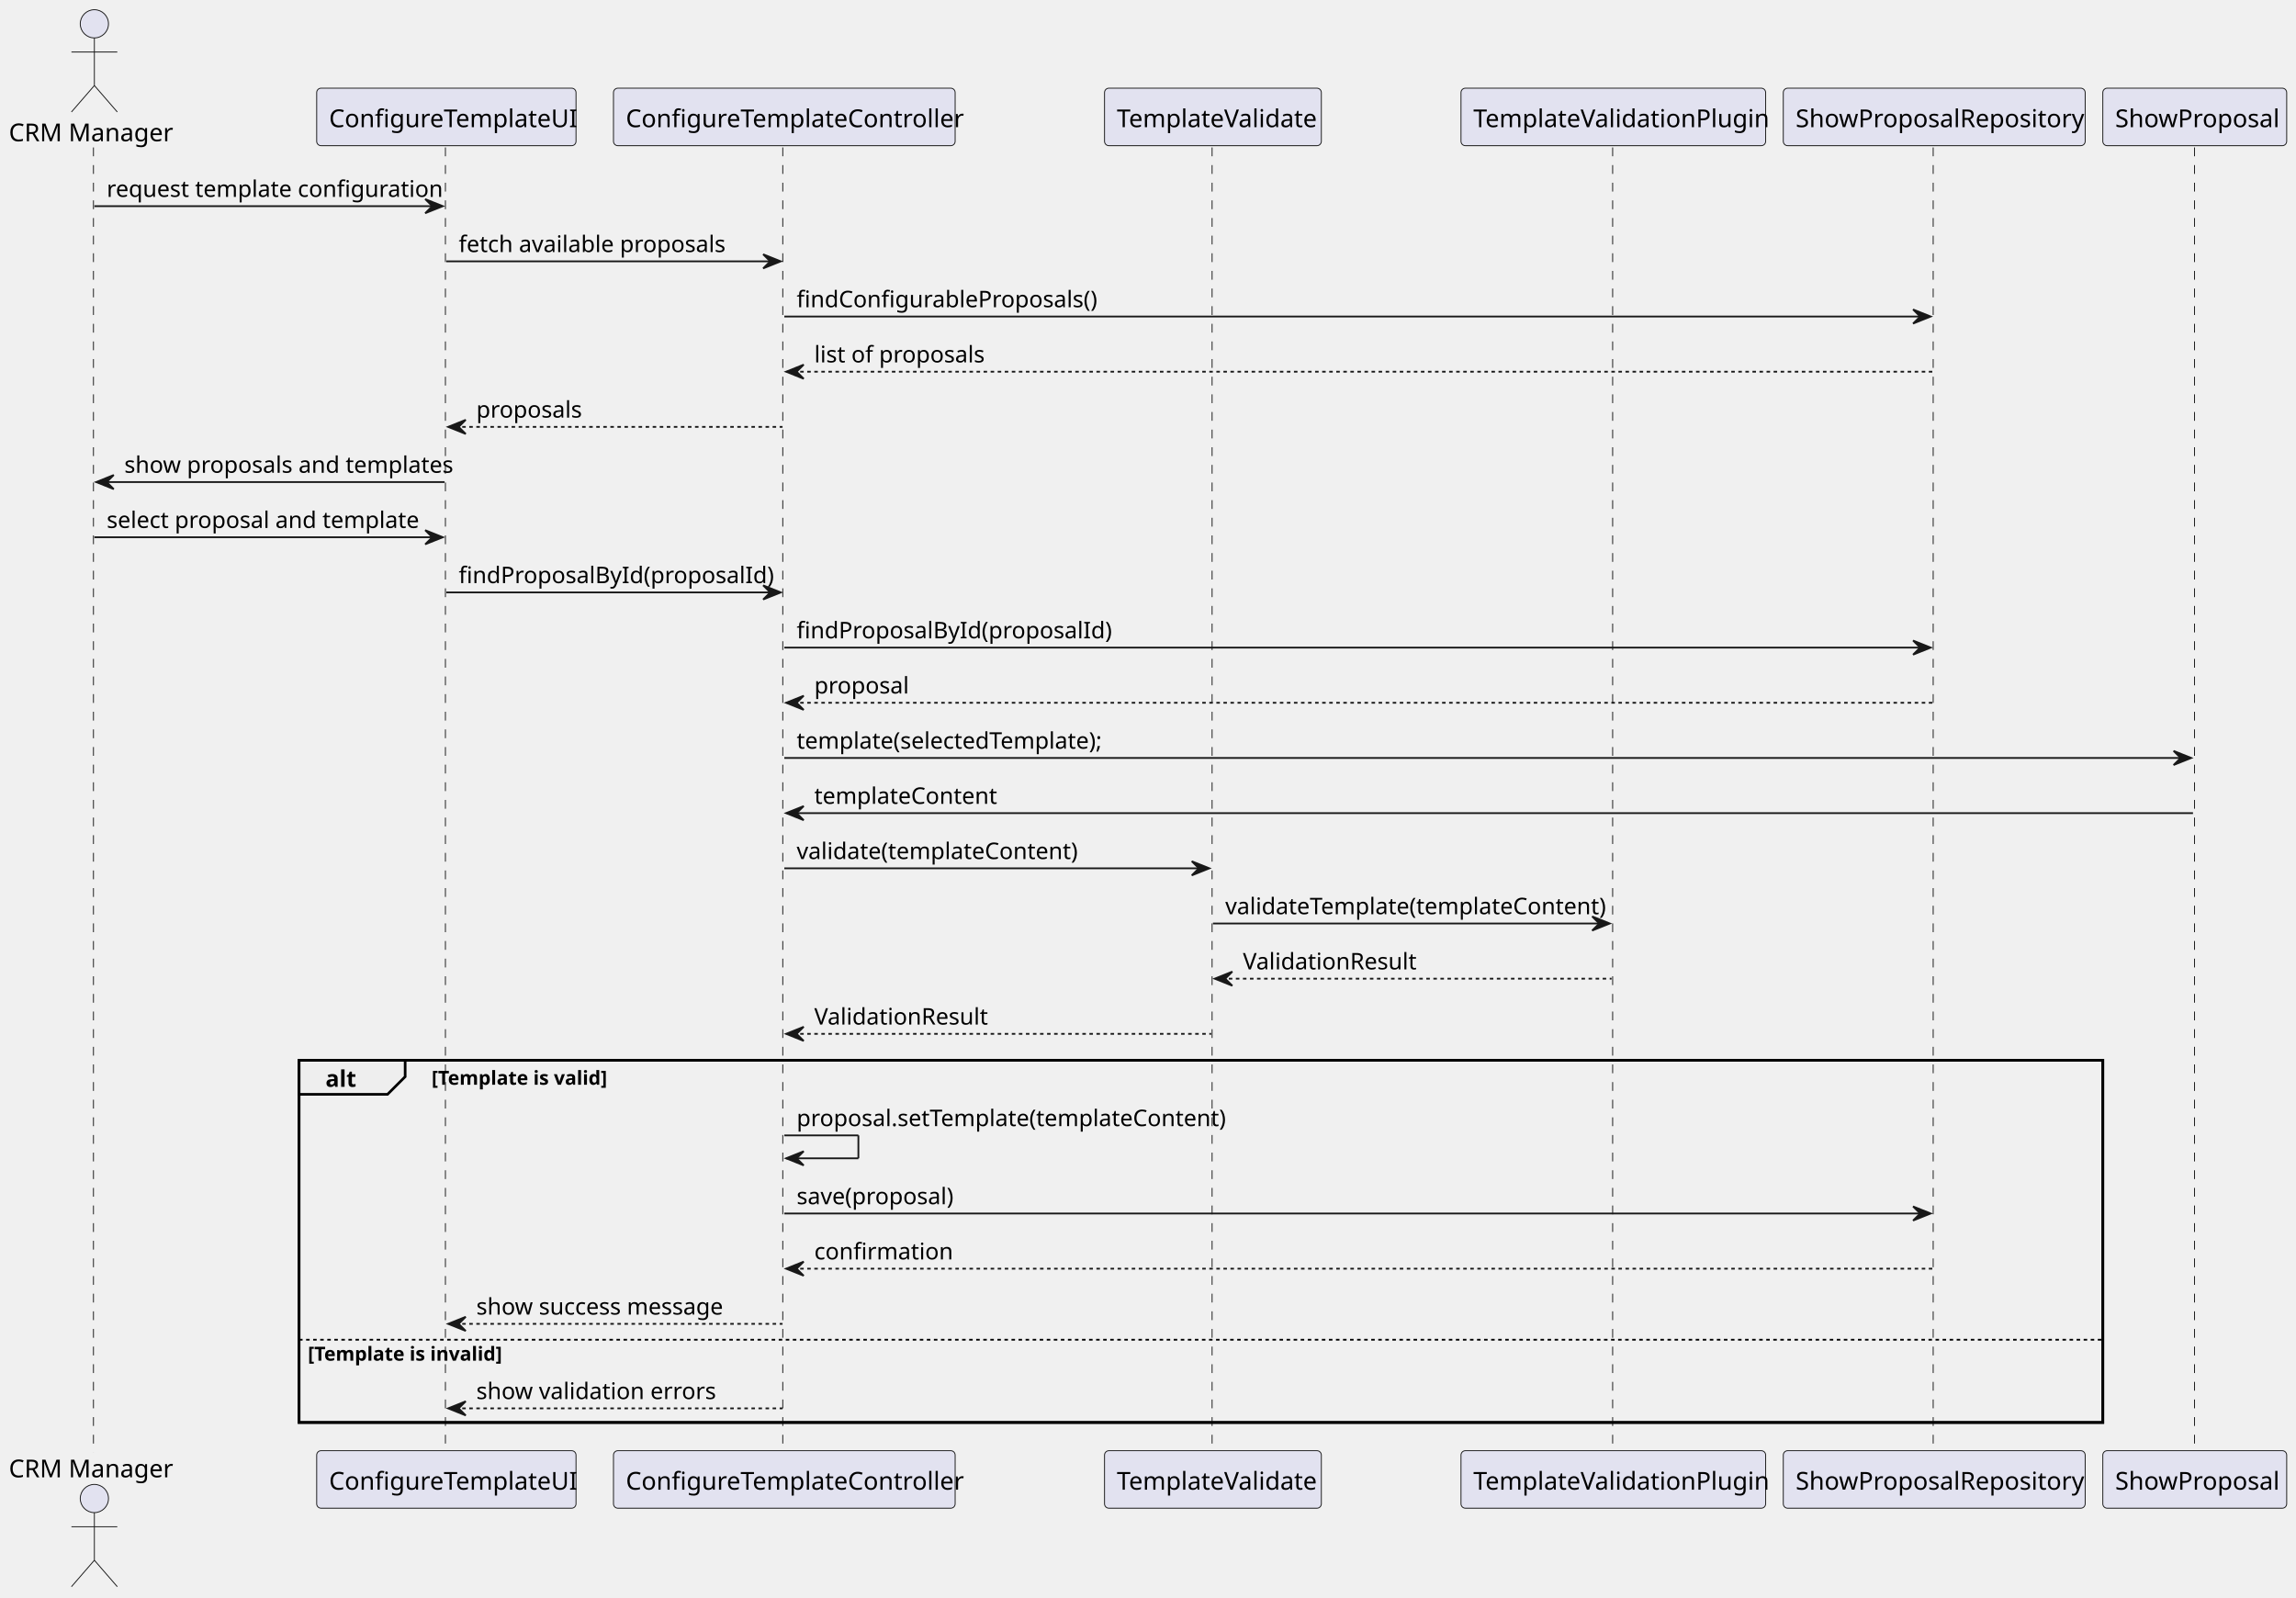
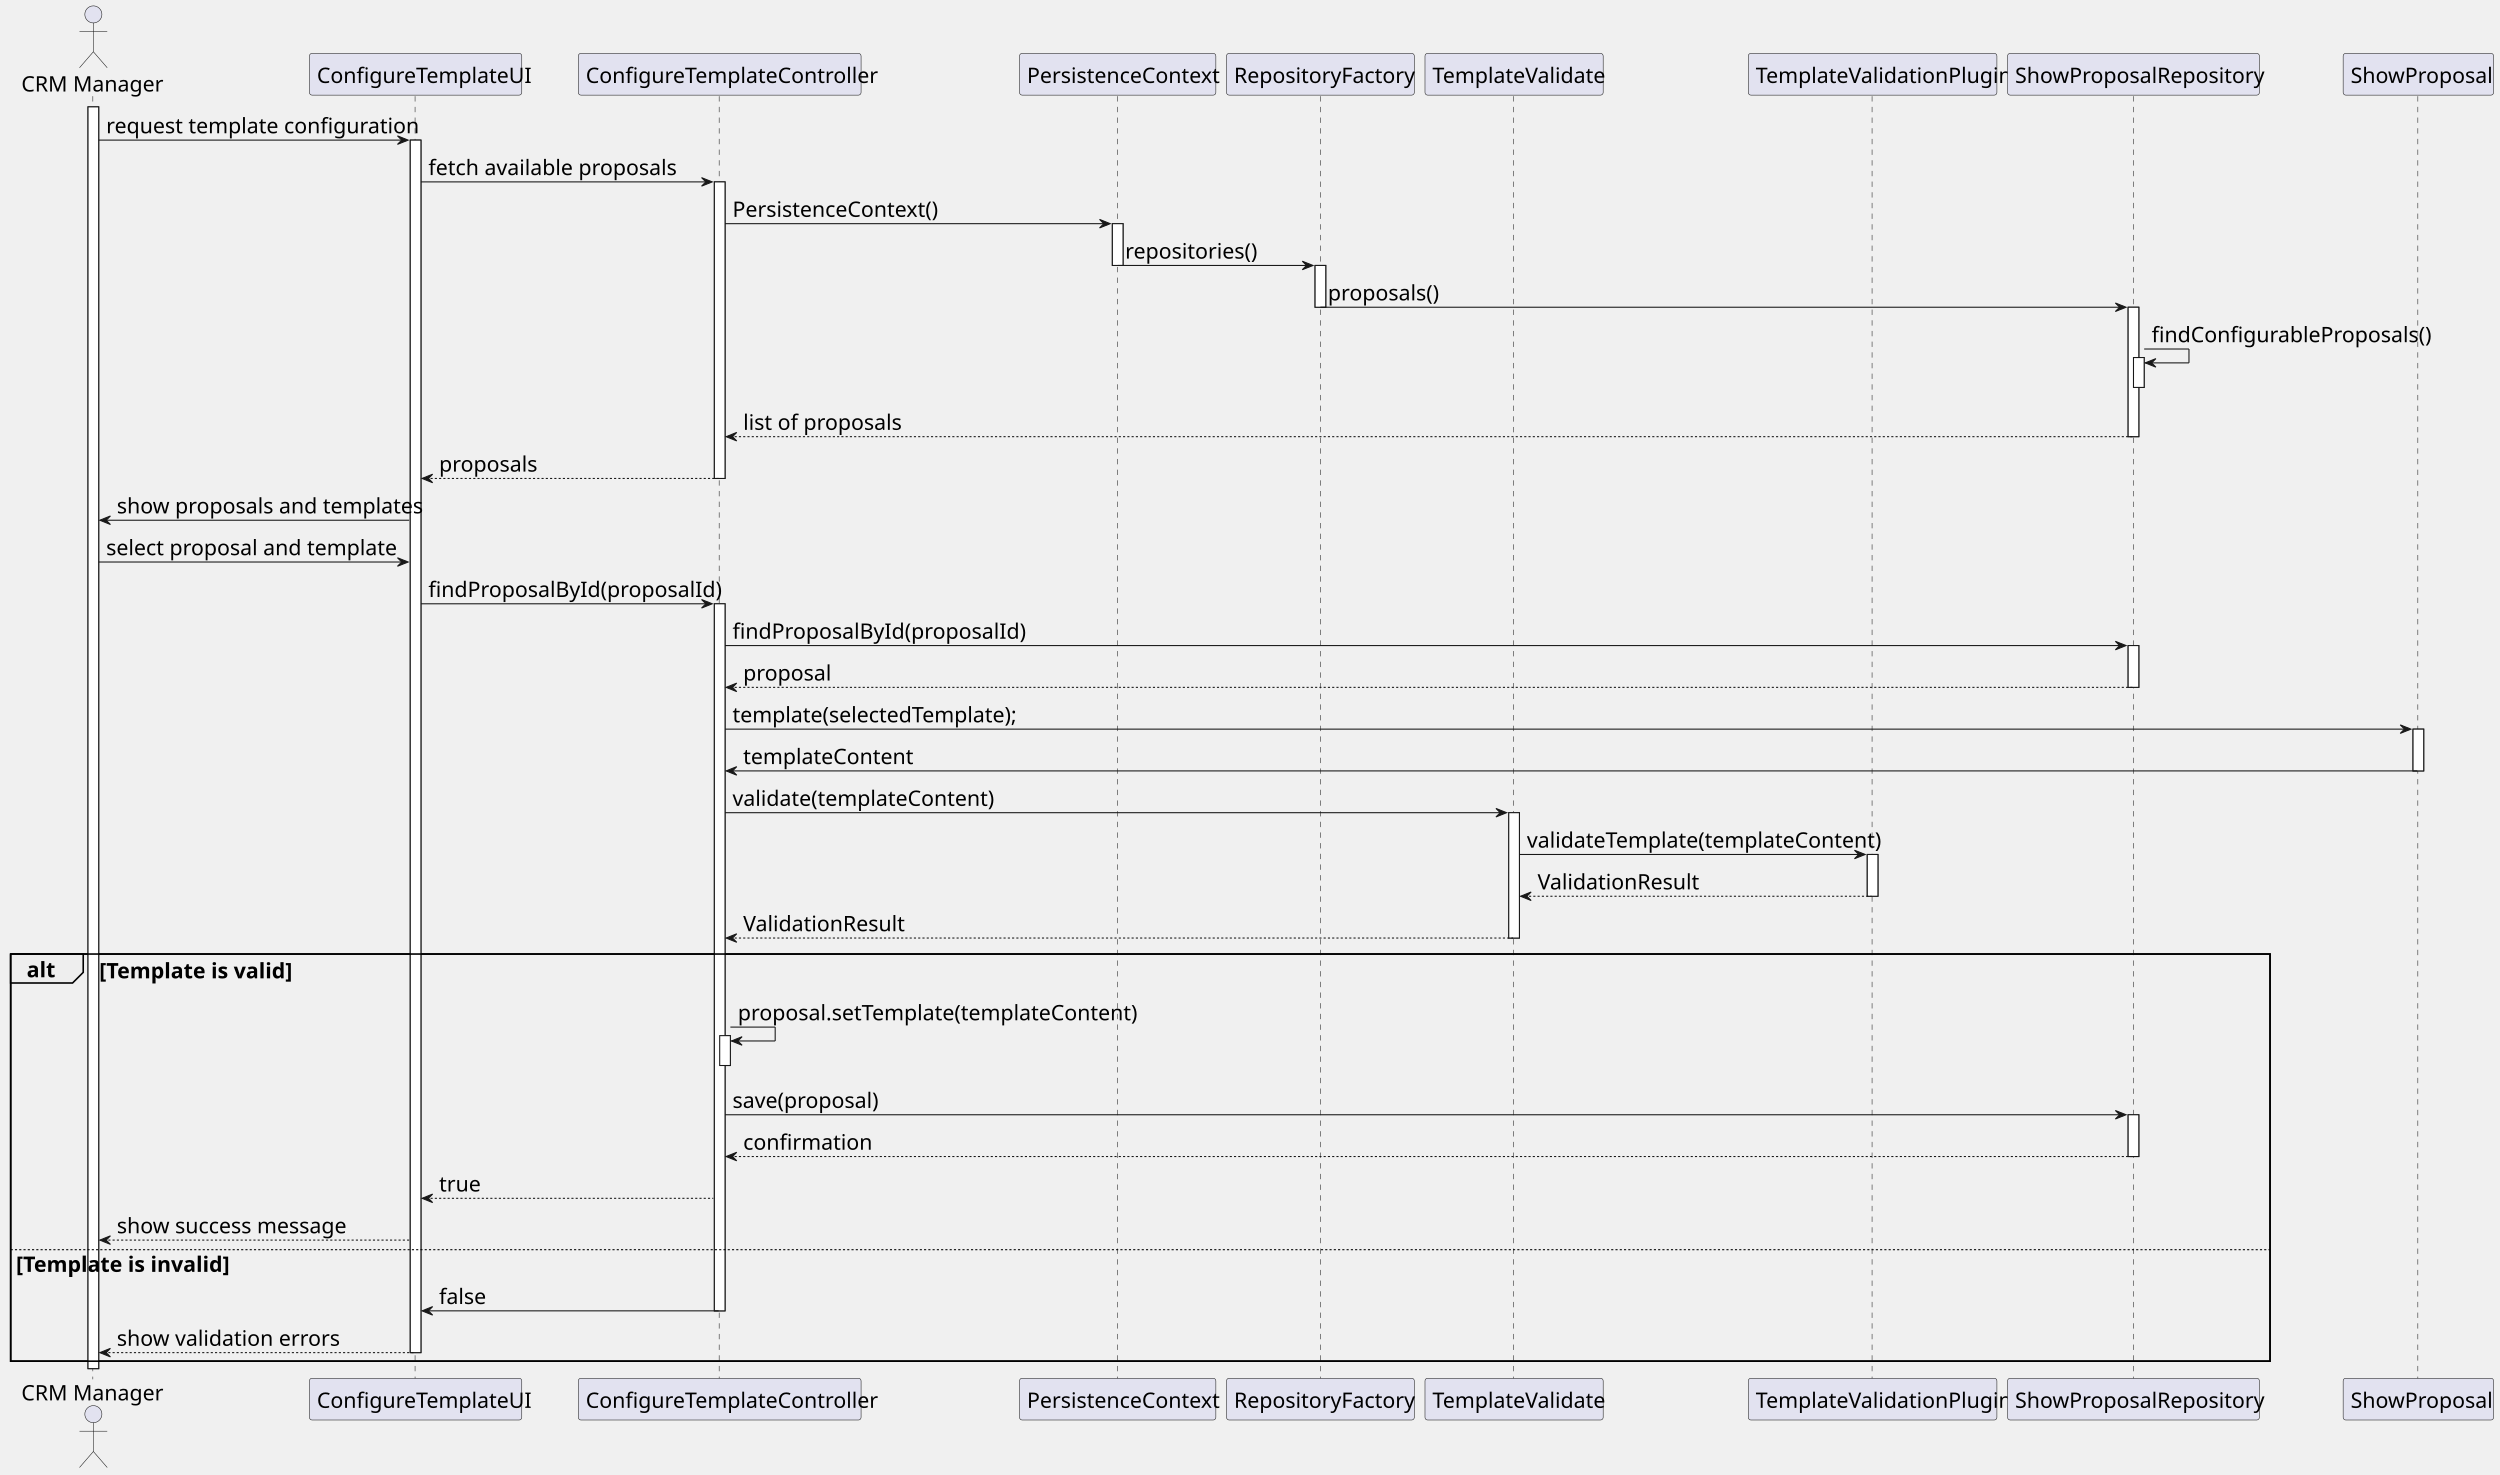
- <svg xmlns="http://www.w3.org/2000/svg" contentStyleType="text/css" height="906px" preserveAspectRatio="none" style="width:1302px;height:906px;background:#FFFFFF;" version="1.1" viewBox="0 0 1302 906" width="1302px" zoomAndPan="magnify">
+ <svg xmlns="http://www.w3.org/2000/svg" contentStyleType="text/css" height="1382px" preserveAspectRatio="none" style="width:2343px;height:1382px;background:#FFFFFF;" version="1.1" viewBox="0 0 2343 1382" width="2343px" zoomAndPan="magnify">
  <defs />
  <g>
-     <rect fill="none" height="205.377" style="stroke:#000000;stroke-width:1.5;" width="1022.864" x="169.584" y="601.277" />
-     <line style="stroke:#181818;stroke-width:0.5;stroke-dasharray:5.0,5.0;" x1="53" x2="53" y1="83.621" y2="823.654" />
-     <line style="stroke:#181818;stroke-width:0.5;stroke-dasharray:5.0,5.0;" x1="252.584" x2="252.584" y1="83.621" y2="823.654" />
-     <line style="stroke:#181818;stroke-width:0.5;stroke-dasharray:5.0,5.0;" x1="443.888" x2="443.888" y1="83.621" y2="823.654" />
-     <line style="stroke:#181818;stroke-width:0.5;stroke-dasharray:5.0,5.0;" x1="687.349" x2="687.349" y1="83.621" y2="823.654" />
-     <line style="stroke:#181818;stroke-width:0.5;stroke-dasharray:5.0,5.0;" x1="914.491" x2="914.491" y1="83.621" y2="823.654" />
-     <line style="stroke:#181818;stroke-width:0.5;stroke-dasharray:5.0,5.0;" x1="1096.256" x2="1096.256" y1="83.621" y2="823.654" />
-     <line style="stroke:#181818;stroke-width:0.5;stroke-dasharray:5.0,5.0;" x1="1244.448" x2="1244.448" y1="83.621" y2="823.654" />
-     <text fill="#000000" font-family="sans-serif" font-size="14" lengthAdjust="spacing" textLength="91.027" x="5" y="80.107">CRM Manager</text>
-     <ellipse cx="53.514" cy="13.5" fill="#E2E2F0" rx="8" ry="8" style="stroke:#181818;stroke-width:0.5;" />
-     <path d="M53.514,21.5 L53.514,48.5 M40.514,29.5 L66.514,29.5 M53.514,48.5 L40.514,63.5 M53.514,48.5 L66.514,63.5 " fill="none" style="stroke:#181818;stroke-width:0.5;" />
-     <text fill="#000000" font-family="sans-serif" font-size="14" lengthAdjust="spacing" textLength="91.027" x="5" y="837.762">CRM Manager</text>
-     <ellipse cx="53.514" cy="849.775" fill="#E2E2F0" rx="8" ry="8" style="stroke:#181818;stroke-width:0.5;" />
-     <path d="M53.514,857.775 L53.514,884.775 M40.514,865.775 L66.514,865.775 M53.514,884.775 L40.514,899.775 M53.514,884.775 L66.514,899.775 " fill="none" style="stroke:#181818;stroke-width:0.5;" />
-     <rect fill="#E2E2F0" height="32.621" rx="2.5" ry="2.5" style="stroke:#181818;stroke-width:0.5;" width="147.061" x="179.584" y="50" />
-     <text fill="#000000" font-family="sans-serif" font-size="14" lengthAdjust="spacing" textLength="133.061" x="186.584" y="72.107">ConfigureTemplateUI</text>
-     <rect fill="#E2E2F0" height="32.621" rx="2.5" ry="2.5" style="stroke:#181818;stroke-width:0.5;" width="147.061" x="179.584" y="822.654" />
-     <text fill="#000000" font-family="sans-serif" font-size="14" lengthAdjust="spacing" textLength="133.061" x="186.584" y="844.762">ConfigureTemplateUI</text>
-     <rect fill="#E2E2F0" height="32.621" rx="2.5" ry="2.5" style="stroke:#181818;stroke-width:0.5;" width="193.751" x="347.888" y="50" />
-     <text fill="#000000" font-family="sans-serif" font-size="14" lengthAdjust="spacing" textLength="179.751" x="354.888" y="72.107">ConfigureTemplateController</text>
-     <rect fill="#E2E2F0" height="32.621" rx="2.5" ry="2.5" style="stroke:#181818;stroke-width:0.5;" width="193.751" x="347.888" y="822.654" />
-     <text fill="#000000" font-family="sans-serif" font-size="14" lengthAdjust="spacing" textLength="179.751" x="354.888" y="844.762">ConfigureTemplateController</text>
-     <rect fill="#E2E2F0" height="32.621" rx="2.5" ry="2.5" style="stroke:#181818;stroke-width:0.5;" width="122.951" x="626.349" y="50" />
-     <text fill="#000000" font-family="sans-serif" font-size="14" lengthAdjust="spacing" textLength="108.951" x="633.349" y="72.107">TemplateValidate</text>
-     <rect fill="#E2E2F0" height="32.621" rx="2.5" ry="2.5" style="stroke:#181818;stroke-width:0.5;" width="122.951" x="626.349" y="822.654" />
-     <text fill="#000000" font-family="sans-serif" font-size="14" lengthAdjust="spacing" textLength="108.951" x="633.349" y="844.762">TemplateValidate</text>
-     <rect fill="#E2E2F0" height="32.621" rx="2.5" ry="2.5" style="stroke:#181818;stroke-width:0.5;" width="172.765" x="828.491" y="50" />
-     <text fill="#000000" font-family="sans-serif" font-size="14" lengthAdjust="spacing" textLength="158.765" x="835.491" y="72.107">TemplateValidationPlugin</text>
-     <rect fill="#E2E2F0" height="32.621" rx="2.5" ry="2.5" style="stroke:#181818;stroke-width:0.5;" width="172.765" x="828.491" y="822.654" />
-     <text fill="#000000" font-family="sans-serif" font-size="14" lengthAdjust="spacing" textLength="158.765" x="835.491" y="844.762">TemplateValidationPlugin</text>
-     <rect fill="#E2E2F0" height="32.621" rx="2.5" ry="2.5" style="stroke:#181818;stroke-width:0.5;" width="171.192" x="1011.256" y="50" />
-     <text fill="#000000" font-family="sans-serif" font-size="14" lengthAdjust="spacing" textLength="157.192" x="1018.256" y="72.107">ShowProposalRepository</text>
-     <rect fill="#E2E2F0" height="32.621" rx="2.5" ry="2.5" style="stroke:#181818;stroke-width:0.5;" width="171.192" x="1011.256" y="822.654" />
-     <text fill="#000000" font-family="sans-serif" font-size="14" lengthAdjust="spacing" textLength="157.192" x="1018.256" y="844.762">ShowProposalRepository</text>
-     <rect fill="#E2E2F0" height="32.621" rx="2.5" ry="2.5" style="stroke:#181818;stroke-width:0.5;" width="104.275" x="1192.448" y="50" />
-     <text fill="#000000" font-family="sans-serif" font-size="14" lengthAdjust="spacing" textLength="90.275" x="1199.448" y="72.107">ShowProposal</text>
-     <rect fill="#E2E2F0" height="32.621" rx="2.5" ry="2.5" style="stroke:#181818;stroke-width:0.5;" width="104.275" x="1192.448" y="822.654" />
-     <text fill="#000000" font-family="sans-serif" font-size="14" lengthAdjust="spacing" textLength="90.275" x="1199.448" y="844.762">ShowProposal</text>
-     <polygon fill="#181818" points="241.115,112.912,251.115,116.912,241.115,120.912,245.115,116.912" style="stroke:#181818;stroke-width:1.0;" />
-     <line style="stroke:#181818;stroke-width:1.0;" x1="53.514" x2="247.115" y1="116.912" y2="116.912" />
-     <text fill="#000000" font-family="sans-serif" font-size="13" lengthAdjust="spacing" textLength="174.884" x="60.514" y="111.649">request template configuration</text>
-     <polygon fill="#181818" points="432.763,144.203,442.763,148.203,432.763,152.203,436.763,148.203" style="stroke:#181818;stroke-width:1.0;" />
-     <line style="stroke:#181818;stroke-width:1.0;" x1="253.115" x2="438.763" y1="148.203" y2="148.203" />
-     <text fill="#000000" font-family="sans-serif" font-size="13" lengthAdjust="spacing" textLength="143.089" x="260.115" y="142.94">fetch available proposals</text>
-     <polygon fill="#181818" points="1084.852,175.494,1094.852,179.494,1084.852,183.494,1088.852,179.494" style="stroke:#181818;stroke-width:1.0;" />
-     <line style="stroke:#181818;stroke-width:1.0;" x1="444.763" x2="1090.852" y1="179.494" y2="179.494" />
-     <text fill="#000000" font-family="sans-serif" font-size="13" lengthAdjust="spacing" textLength="161.142" x="451.763" y="174.231">findConfigurableProposals()</text>
-     <polygon fill="#181818" points="455.763,206.785,445.763,210.785,455.763,214.785,451.763,210.785" style="stroke:#181818;stroke-width:1.0;" />
-     <line style="stroke:#181818;stroke-width:1.0;stroke-dasharray:2.0,2.0;" x1="449.763" x2="1095.852" y1="210.785" y2="210.785" />
-     <text fill="#000000" font-family="sans-serif" font-size="13" lengthAdjust="spacing" textLength="90.321" x="461.763" y="205.523">list of proposals</text>
-     <polygon fill="#181818" points="264.115,238.076,254.115,242.076,264.115,246.076,260.115,242.076" style="stroke:#181818;stroke-width:1.0;" />
-     <line style="stroke:#181818;stroke-width:1.0;stroke-dasharray:2.0,2.0;" x1="258.115" x2="443.763" y1="242.076" y2="242.076" />
-     <text fill="#000000" font-family="sans-serif" font-size="13" lengthAdjust="spacing" textLength="56.367" x="270.115" y="236.814">proposals</text>
-     <polygon fill="#181818" points="64.514,269.367,54.514,273.367,64.514,277.367,60.514,273.367" style="stroke:#181818;stroke-width:1.0;" />
-     <line style="stroke:#181818;stroke-width:1.0;" x1="58.514" x2="252.115" y1="273.367" y2="273.367" />
-     <text fill="#000000" font-family="sans-serif" font-size="13" lengthAdjust="spacing" textLength="175.602" x="70.514" y="268.104">show proposals and templates</text>
-     <polygon fill="#181818" points="241.115,300.658,251.115,304.658,241.115,308.658,245.115,304.658" style="stroke:#181818;stroke-width:1.0;" />
-     <line style="stroke:#181818;stroke-width:1.0;" x1="53.514" x2="247.115" y1="304.658" y2="304.658" />
-     <text fill="#000000" font-family="sans-serif" font-size="13" lengthAdjust="spacing" textLength="166.213" x="60.514" y="299.396">select proposal and template</text>
-     <polygon fill="#181818" points="432.763,331.949,442.763,335.949,432.763,339.949,436.763,335.949" style="stroke:#181818;stroke-width:1.0;" />
-     <line style="stroke:#181818;stroke-width:1.0;" x1="253.115" x2="438.763" y1="335.949" y2="335.949" />
-     <text fill="#000000" font-family="sans-serif" font-size="13" lengthAdjust="spacing" textLength="167.648" x="260.115" y="330.687">findProposalById(proposalId)</text>
-     <polygon fill="#181818" points="1084.852,363.24,1094.852,367.24,1084.852,371.24,1088.852,367.24" style="stroke:#181818;stroke-width:1.0;" />
-     <line style="stroke:#181818;stroke-width:1.0;" x1="444.763" x2="1090.852" y1="367.24" y2="367.24" />
-     <text fill="#000000" font-family="sans-serif" font-size="13" lengthAdjust="spacing" textLength="167.648" x="451.763" y="361.978">findProposalById(proposalId)</text>
-     <polygon fill="#181818" points="455.763,394.531,445.763,398.531,455.763,402.531,451.763,398.531" style="stroke:#181818;stroke-width:1.0;" />
-     <line style="stroke:#181818;stroke-width:1.0;stroke-dasharray:2.0,2.0;" x1="449.763" x2="1095.852" y1="398.531" y2="398.531" />
-     <text fill="#000000" font-family="sans-serif" font-size="13" lengthAdjust="spacing" textLength="49.867" x="461.763" y="393.269">proposal</text>
-     <polygon fill="#181818" points="1232.586,425.822,1242.586,429.822,1232.586,433.822,1236.586,429.822" style="stroke:#181818;stroke-width:1.0;" />
-     <line style="stroke:#181818;stroke-width:1.0;" x1="444.763" x2="1238.586" y1="429.822" y2="429.822" />
-     <text fill="#000000" font-family="sans-serif" font-size="13" lengthAdjust="spacing" textLength="164.741" x="451.763" y="424.56">template(selectedTemplate);</text>
-     <polygon fill="#181818" points="455.763,457.113,445.763,461.113,455.763,465.113,451.763,461.113" style="stroke:#181818;stroke-width:1.0;" />
-     <line style="stroke:#181818;stroke-width:1.0;" x1="449.763" x2="1243.586" y1="461.113" y2="461.113" />
-     <text fill="#000000" font-family="sans-serif" font-size="13" lengthAdjust="spacing" textLength="95.393" x="461.763" y="455.851">templateContent</text>
-     <polygon fill="#181818" points="675.825,488.404,685.825,492.404,675.825,496.404,679.825,492.404" style="stroke:#181818;stroke-width:1.0;" />
-     <line style="stroke:#181818;stroke-width:1.0;" x1="444.763" x2="681.825" y1="492.404" y2="492.404" />
-     <text fill="#000000" font-family="sans-serif" font-size="13" lengthAdjust="spacing" textLength="148.859" x="451.763" y="487.142">validate(templateContent)</text>
-     <polygon fill="#181818" points="902.874,519.695,912.874,523.695,902.874,527.695,906.874,523.695" style="stroke:#181818;stroke-width:1.0;" />
-     <line style="stroke:#181818;stroke-width:1.0;" x1="687.825" x2="908.874" y1="523.695" y2="523.695" />
-     <text fill="#000000" font-family="sans-serif" font-size="13" lengthAdjust="spacing" textLength="203.049" x="694.825" y="518.433">validateTemplate(templateContent)</text>
-     <polygon fill="#181818" points="698.825,550.986,688.825,554.986,698.825,558.986,694.825,554.986" style="stroke:#181818;stroke-width:1.0;" />
-     <line style="stroke:#181818;stroke-width:1.0;stroke-dasharray:2.0,2.0;" x1="692.825" x2="913.874" y1="554.986" y2="554.986" />
-     <text fill="#000000" font-family="sans-serif" font-size="13" lengthAdjust="spacing" textLength="93.945" x="704.825" y="549.724">ValidationResult</text>
-     <polygon fill="#181818" points="455.763,582.277,445.763,586.277,455.763,590.277,451.763,586.277" style="stroke:#181818;stroke-width:1.0;" />
-     <line style="stroke:#181818;stroke-width:1.0;stroke-dasharray:2.0,2.0;" x1="449.763" x2="686.825" y1="586.277" y2="586.277" />
-     <text fill="#000000" font-family="sans-serif" font-size="13" lengthAdjust="spacing" textLength="93.945" x="461.763" y="581.015">ValidationResult</text>
-     <path d="M169.584,601.277 L229.755,601.277 L229.755,610.568 L219.755,620.568 L169.584,620.568 L169.584,601.277 " fill="#EEEEEE" style="stroke:#000000;stroke-width:1.5;" />
-     <rect fill="none" height="205.377" style="stroke:#000000;stroke-width:1.5;" width="1022.864" x="169.584" y="601.277" />
-     <text fill="#000000" font-family="sans-serif" font-size="13" font-weight="bold" lengthAdjust="spacing" textLength="15.171" x="184.584" y="616.306">alt</text>
-     <text fill="#000000" font-family="sans-serif" font-size="11" font-weight="bold" lengthAdjust="spacing" textLength="95.971" x="244.755" y="615.148">[Template is valid]</text>
-     <line style="stroke:#181818;stroke-width:1.0;" x1="444.763" x2="486.763" y1="643.859" y2="643.859" />
-     <line style="stroke:#181818;stroke-width:1.0;" x1="486.763" x2="486.763" y1="643.859" y2="656.859" />
-     <line style="stroke:#181818;stroke-width:1.0;" x1="445.763" x2="486.763" y1="656.859" y2="656.859" />
-     <polygon fill="#181818" points="455.763,652.859,445.763,656.859,455.763,660.859,451.763,656.859" style="stroke:#181818;stroke-width:1.0;" />
-     <text fill="#000000" font-family="sans-serif" font-size="13" lengthAdjust="spacing" textLength="229.061" x="451.763" y="638.597">proposal.setTemplate(templateContent)</text>
-     <polygon fill="#181818" points="1084.852,684.15,1094.852,688.15,1084.852,692.15,1088.852,688.15" style="stroke:#181818;stroke-width:1.0;" />
-     <line style="stroke:#181818;stroke-width:1.0;" x1="444.763" x2="1090.852" y1="688.15" y2="688.15" />
-     <text fill="#000000" font-family="sans-serif" font-size="13" lengthAdjust="spacing" textLength="85.985" x="451.763" y="682.888">save(proposal)</text>
-     <polygon fill="#181818" points="455.763,715.441,445.763,719.441,455.763,723.441,451.763,719.441" style="stroke:#181818;stroke-width:1.0;" />
-     <line style="stroke:#181818;stroke-width:1.0;stroke-dasharray:2.0,2.0;" x1="449.763" x2="1095.852" y1="719.441" y2="719.441" />
-     <text fill="#000000" font-family="sans-serif" font-size="13" lengthAdjust="spacing" textLength="70.808" x="461.763" y="714.179">confirmation</text>
-     <polygon fill="#181818" points="264.115,746.732,254.115,750.732,264.115,754.732,260.115,750.732" style="stroke:#181818;stroke-width:1.0;" />
-     <line style="stroke:#181818;stroke-width:1.0;stroke-dasharray:2.0,2.0;" x1="258.115" x2="443.763" y1="750.732" y2="750.732" />
-     <text fill="#000000" font-family="sans-serif" font-size="13" lengthAdjust="spacing" textLength="137.281" x="270.115" y="745.47">show success message</text>
-     <line style="stroke:#000000;stroke-width:1.0;stroke-dasharray:2.0,2.0;" x1="169.584" x2="1192.448" y1="759.732" y2="759.732" />
-     <text fill="#000000" font-family="sans-serif" font-size="11" font-weight="bold" lengthAdjust="spacing" textLength="105.746" x="174.584" y="771.602">[Template is invalid]</text>
-     <polygon fill="#181818" points="264.115,794.654,254.115,798.654,264.115,802.654,260.115,798.654" style="stroke:#181818;stroke-width:1.0;" />
-     <line style="stroke:#181818;stroke-width:1.0;stroke-dasharray:2.0,2.0;" x1="258.115" x2="443.763" y1="798.654" y2="798.654" />
-     <text fill="#000000" font-family="sans-serif" font-size="13" lengthAdjust="spacing" textLength="126.445" x="270.115" y="793.392">show validation errors</text>
+     <rect fill="#FFFFFF" height="1182.531" style="stroke:#181818;stroke-width:1.0;" width="10" x="82.5" y="100.156" />
+     <rect fill="#FFFFFF" height="1136.375" style="stroke:#181818;stroke-width:1.0;" width="10" x="384.5" y="131.312" />
+     <rect fill="#FFFFFF" height="277.938" style="stroke:#181818;stroke-width:1.0;" width="10" x="669.5" y="170.469" />
+     <rect fill="#FFFFFF" height="662.656" style="stroke:#181818;stroke-width:1.0;" width="10" x="669.5" y="565.875" />
+     <rect fill="#FFFFFF" height="28" style="stroke:#181818;stroke-width:1.0;" width="10" x="674.5" y="970.594" />
+     <rect fill="#FFFFFF" height="39.156" style="stroke:#181818;stroke-width:1.0;" width="10" x="1042.5" y="209.625" />
+     <rect fill="#FFFFFF" height="39.156" style="stroke:#181818;stroke-width:1.0;" width="10" x="1232.5" y="248.781" />
+     <rect fill="#FFFFFF" height="117.469" style="stroke:#181818;stroke-width:1.0;" width="10" x="1414" y="761.656" />
+     <rect fill="#FFFFFF" height="39.156" style="stroke:#181818;stroke-width:1.0;" width="10" x="1750" y="800.812" />
+     <rect fill="#FFFFFF" height="121.312" style="stroke:#181818;stroke-width:1.0;" width="10" x="1994.5" y="287.938" />
+     <rect fill="#FFFFFF" height="28" style="stroke:#181818;stroke-width:1.0;" width="10" x="1999.5" y="335.094" />
+     <rect fill="#FFFFFF" height="39.156" style="stroke:#181818;stroke-width:1.0;" width="10" x="1994.5" y="605.031" />
+     <rect fill="#FFFFFF" height="39.156" style="stroke:#181818;stroke-width:1.0;" width="10" x="1994.5" y="1044.75" />
+     <rect fill="#FFFFFF" height="39.156" style="stroke:#181818;stroke-width:1.0;" width="10" x="2261.5" y="683.344" />
+     <rect fill="none" height="381.562" style="stroke:#000000;stroke-width:1.5;" width="2117.5" x="10" y="894.125" />
+     <line style="stroke:#181818;stroke-width:0.5;stroke-dasharray:5.0,5.0;" x1="87" x2="87" y1="90.156" y2="1292.688" />
+     <line style="stroke:#181818;stroke-width:0.5;stroke-dasharray:5.0,5.0;" x1="389" x2="389" y1="90.156" y2="1292.688" />
+     <line style="stroke:#181818;stroke-width:0.5;stroke-dasharray:5.0,5.0;" x1="674" x2="674" y1="90.156" y2="1292.688" />
+     <line style="stroke:#181818;stroke-width:0.5;stroke-dasharray:5.0,5.0;" x1="1047.5" x2="1047.5" y1="90.156" y2="1292.688" />
+     <line style="stroke:#181818;stroke-width:0.5;stroke-dasharray:5.0,5.0;" x1="1237.5" x2="1237.5" y1="90.156" y2="1292.688" />
+     <line style="stroke:#181818;stroke-width:0.5;stroke-dasharray:5.0,5.0;" x1="1418.5" x2="1418.5" y1="90.156" y2="1292.688" />
+     <line style="stroke:#181818;stroke-width:0.5;stroke-dasharray:5.0,5.0;" x1="1754.5" x2="1754.5" y1="90.156" y2="1292.688" />
+     <line style="stroke:#181818;stroke-width:0.5;stroke-dasharray:5.0,5.0;" x1="1999.5" x2="1999.5" y1="90.156" y2="1292.688" />
+     <line style="stroke:#181818;stroke-width:0.5;stroke-dasharray:5.0,5.0;" x1="2266" x2="2266" y1="90.156" y2="1292.688" />
+     <text fill="#000000" font-family="sans-serif" font-size="20" lengthAdjust="spacing" textLength="129" x="20" y="85.762">CRM Manager</text>
+     <ellipse cx="87.5" cy="13.5" fill="#E2E2F0" rx="8" ry="8" style="stroke:#181818;stroke-width:0.5;" />
+     <path d="M87.5,21.5 L87.5,48.5 M74.5,29.5 L100.5,29.5 M87.5,48.5 L74.5,63.5 M87.5,48.5 L100.5,63.5 " fill="none" style="stroke:#181818;stroke-width:0.5;" />
+     <text fill="#000000" font-family="sans-serif" font-size="20" lengthAdjust="spacing" textLength="129" x="20" y="1312.449">CRM Manager</text>
+     <ellipse cx="87.5" cy="1325.344" fill="#E2E2F0" rx="8" ry="8" style="stroke:#181818;stroke-width:0.5;" />
+     <path d="M87.5,1333.344 L87.5,1360.344 M74.5,1341.344 L100.5,1341.344 M87.5,1360.344 L74.5,1375.344 M87.5,1360.344 L100.5,1375.344 " fill="none" style="stroke:#181818;stroke-width:0.5;" />
+     <rect fill="#E2E2F0" height="39.156" rx="2.5" ry="2.5" style="stroke:#181818;stroke-width:0.5;" width="199" x="290" y="50" />
+     <text fill="#000000" font-family="sans-serif" font-size="20" lengthAdjust="spacing" textLength="185" x="297" y="77.762">ConfigureTemplateUI</text>
+     <rect fill="#E2E2F0" height="39.156" rx="2.5" ry="2.5" style="stroke:#181818;stroke-width:0.5;" width="199" x="290" y="1291.688" />
+     <text fill="#000000" font-family="sans-serif" font-size="20" lengthAdjust="spacing" textLength="185" x="297" y="1319.449">ConfigureTemplateUI</text>
+     <rect fill="#E2E2F0" height="39.156" rx="2.5" ry="2.5" style="stroke:#181818;stroke-width:0.5;" width="265" x="542" y="50" />
+     <text fill="#000000" font-family="sans-serif" font-size="20" lengthAdjust="spacing" textLength="251" x="549" y="77.762">ConfigureTemplateController</text>
+     <rect fill="#E2E2F0" height="39.156" rx="2.5" ry="2.5" style="stroke:#181818;stroke-width:0.5;" width="265" x="542" y="1291.688" />
+     <text fill="#000000" font-family="sans-serif" font-size="20" lengthAdjust="spacing" textLength="251" x="549" y="1319.449">ConfigureTemplateController</text>
+     <rect fill="#E2E2F0" height="39.156" rx="2.5" ry="2.5" style="stroke:#181818;stroke-width:0.5;" width="184" x="955.5" y="50" />
+     <text fill="#000000" font-family="sans-serif" font-size="20" lengthAdjust="spacing" textLength="170" x="962.5" y="77.762">PersistenceContext</text>
+     <rect fill="#E2E2F0" height="39.156" rx="2.5" ry="2.5" style="stroke:#181818;stroke-width:0.5;" width="184" x="955.5" y="1291.688" />
+     <text fill="#000000" font-family="sans-serif" font-size="20" lengthAdjust="spacing" textLength="170" x="962.5" y="1319.449">PersistenceContext</text>
+     <rect fill="#E2E2F0" height="39.156" rx="2.5" ry="2.5" style="stroke:#181818;stroke-width:0.5;" width="176" x="1149.5" y="50" />
+     <text fill="#000000" font-family="sans-serif" font-size="20" lengthAdjust="spacing" textLength="162" x="1156.5" y="77.762">RepositoryFactory</text>
+     <rect fill="#E2E2F0" height="39.156" rx="2.5" ry="2.5" style="stroke:#181818;stroke-width:0.5;" width="176" x="1149.5" y="1291.688" />
+     <text fill="#000000" font-family="sans-serif" font-size="20" lengthAdjust="spacing" textLength="162" x="1156.5" y="1319.449">RepositoryFactory</text>
+     <rect fill="#E2E2F0" height="39.156" rx="2.5" ry="2.5" style="stroke:#181818;stroke-width:0.5;" width="167" x="1335.5" y="50" />
+     <text fill="#000000" font-family="sans-serif" font-size="20" lengthAdjust="spacing" textLength="153" x="1342.5" y="77.762">TemplateValidate</text>
+     <rect fill="#E2E2F0" height="39.156" rx="2.5" ry="2.5" style="stroke:#181818;stroke-width:0.5;" width="167" x="1335.5" y="1291.688" />
+     <text fill="#000000" font-family="sans-serif" font-size="20" lengthAdjust="spacing" textLength="153" x="1342.5" y="1319.449">TemplateValidate</text>
+     <rect fill="#E2E2F0" height="39.156" rx="2.5" ry="2.5" style="stroke:#181818;stroke-width:0.5;" width="233" x="1638.5" y="50" />
+     <text fill="#000000" font-family="sans-serif" font-size="20" lengthAdjust="spacing" textLength="219" x="1645.5" y="77.762">TemplateValidationPlugin</text>
+     <rect fill="#E2E2F0" height="39.156" rx="2.5" ry="2.5" style="stroke:#181818;stroke-width:0.5;" width="233" x="1638.5" y="1291.688" />
+     <text fill="#000000" font-family="sans-serif" font-size="20" lengthAdjust="spacing" textLength="219" x="1645.5" y="1319.449">TemplateValidationPlugin</text>
+     <rect fill="#E2E2F0" height="39.156" rx="2.5" ry="2.5" style="stroke:#181818;stroke-width:0.5;" width="236" x="1881.5" y="50" />
+     <text fill="#000000" font-family="sans-serif" font-size="20" lengthAdjust="spacing" textLength="222" x="1888.5" y="77.762">ShowProposalRepository</text>
+     <rect fill="#E2E2F0" height="39.156" rx="2.5" ry="2.5" style="stroke:#181818;stroke-width:0.5;" width="236" x="1881.5" y="1291.688" />
+     <text fill="#000000" font-family="sans-serif" font-size="20" lengthAdjust="spacing" textLength="222" x="1888.5" y="1319.449">ShowProposalRepository</text>
+     <rect fill="#E2E2F0" height="39.156" rx="2.5" ry="2.5" style="stroke:#181818;stroke-width:0.5;" width="141" x="2196" y="50" />
+     <text fill="#000000" font-family="sans-serif" font-size="20" lengthAdjust="spacing" textLength="127" x="2203" y="77.762">ShowProposal</text>
+     <rect fill="#E2E2F0" height="39.156" rx="2.5" ry="2.5" style="stroke:#181818;stroke-width:0.5;" width="141" x="2196" y="1291.688" />
+     <text fill="#000000" font-family="sans-serif" font-size="20" lengthAdjust="spacing" textLength="127" x="2203" y="1319.449">ShowProposal</text>
+     <rect fill="#FFFFFF" height="1182.531" style="stroke:#181818;stroke-width:1.0;" width="10" x="82.5" y="100.156" />
+     <rect fill="#FFFFFF" height="1136.375" style="stroke:#181818;stroke-width:1.0;" width="10" x="384.5" y="131.312" />
+     <rect fill="#FFFFFF" height="277.938" style="stroke:#181818;stroke-width:1.0;" width="10" x="669.5" y="170.469" />
+     <rect fill="#FFFFFF" height="662.656" style="stroke:#181818;stroke-width:1.0;" width="10" x="669.5" y="565.875" />
+     <rect fill="#FFFFFF" height="28" style="stroke:#181818;stroke-width:1.0;" width="10" x="674.5" y="970.594" />
+     <rect fill="#FFFFFF" height="39.156" style="stroke:#181818;stroke-width:1.0;" width="10" x="1042.5" y="209.625" />
+     <rect fill="#FFFFFF" height="39.156" style="stroke:#181818;stroke-width:1.0;" width="10" x="1232.5" y="248.781" />
+     <rect fill="#FFFFFF" height="117.469" style="stroke:#181818;stroke-width:1.0;" width="10" x="1414" y="761.656" />
+     <rect fill="#FFFFFF" height="39.156" style="stroke:#181818;stroke-width:1.0;" width="10" x="1750" y="800.812" />
+     <rect fill="#FFFFFF" height="121.312" style="stroke:#181818;stroke-width:1.0;" width="10" x="1994.5" y="287.938" />
+     <rect fill="#FFFFFF" height="28" style="stroke:#181818;stroke-width:1.0;" width="10" x="1999.5" y="335.094" />
+     <rect fill="#FFFFFF" height="39.156" style="stroke:#181818;stroke-width:1.0;" width="10" x="1994.5" y="605.031" />
+     <rect fill="#FFFFFF" height="39.156" style="stroke:#181818;stroke-width:1.0;" width="10" x="1994.5" y="1044.75" />
+     <rect fill="#FFFFFF" height="39.156" style="stroke:#181818;stroke-width:1.0;" width="10" x="2261.5" y="683.344" />
+     <polygon fill="#181818" points="372.5,127.312,382.5,131.312,372.5,135.312,376.5,131.312" style="stroke:#181818;stroke-width:1.0;" />
+     <line style="stroke:#181818;stroke-width:1.0;" x1="92.5" x2="378.5" y1="131.312" y2="131.312" />
+     <text fill="#000000" font-family="sans-serif" font-size="20" lengthAdjust="spacing" textLength="265" x="99.5" y="124.918">request template configuration</text>
+     <polygon fill="#181818" points="657.5,166.469,667.5,170.469,657.5,174.469,661.5,170.469" style="stroke:#181818;stroke-width:1.0;" />
+     <line style="stroke:#181818;stroke-width:1.0;" x1="394.5" x2="663.5" y1="170.469" y2="170.469" />
+     <text fill="#000000" font-family="sans-serif" font-size="20" lengthAdjust="spacing" textLength="217" x="401.5" y="164.074">fetch available proposals</text>
+     <polygon fill="#181818" points="1030.5,205.625,1040.5,209.625,1030.5,213.625,1034.5,209.625" style="stroke:#181818;stroke-width:1.0;" />
+     <line style="stroke:#181818;stroke-width:1.0;" x1="679.5" x2="1036.5" y1="209.625" y2="209.625" />
+     <text fill="#000000" font-family="sans-serif" font-size="20" lengthAdjust="spacing" textLength="184" x="686.5" y="203.231">PersistenceContext()</text>
+     <polygon fill="#181818" points="1220.5,244.781,1230.5,248.781,1220.5,252.781,1224.5,248.781" style="stroke:#181818;stroke-width:1.0;" />
+     <line style="stroke:#181818;stroke-width:1.0;" x1="1047.5" x2="1226.5" y1="248.781" y2="248.781" />
+     <text fill="#000000" font-family="sans-serif" font-size="20" lengthAdjust="spacing" textLength="117" x="1054.5" y="242.387">repositories()</text>
+     <polygon fill="#181818" points="1982.5,283.938,1992.5,287.938,1982.5,291.938,1986.5,287.938" style="stroke:#181818;stroke-width:1.0;" />
+     <line style="stroke:#181818;stroke-width:1.0;" x1="1237.5" x2="1988.5" y1="287.938" y2="287.938" />
+     <text fill="#000000" font-family="sans-serif" font-size="20" lengthAdjust="spacing" textLength="100" x="1244.5" y="281.543">proposals()</text>
+     <line style="stroke:#181818;stroke-width:1.0;" x1="2009.5" x2="2051.5" y1="327.094" y2="327.094" />
+     <line style="stroke:#181818;stroke-width:1.0;" x1="2051.5" x2="2051.5" y1="327.094" y2="340.094" />
+     <line style="stroke:#181818;stroke-width:1.0;" x1="2010.5" x2="2051.5" y1="340.094" y2="340.094" />
+     <polygon fill="#181818" points="2020.5,336.094,2010.5,340.094,2020.5,344.094,2016.5,340.094" style="stroke:#181818;stroke-width:1.0;" />
+     <text fill="#000000" font-family="sans-serif" font-size="20" lengthAdjust="spacing" textLength="243" x="2016.5" y="320.699">findConfigurableProposals()</text>
+     <polygon fill="#181818" points="690.5,405.25,680.5,409.25,690.5,413.25,686.5,409.25" style="stroke:#181818;stroke-width:1.0;" />
+     <line style="stroke:#181818;stroke-width:1.0;stroke-dasharray:2.0,2.0;" x1="684.5" x2="1998.5" y1="409.25" y2="409.25" />
+     <text fill="#000000" font-family="sans-serif" font-size="20" lengthAdjust="spacing" textLength="139" x="696.5" y="402.856">list of proposals</text>
+     <polygon fill="#181818" points="405.5,444.406,395.5,448.406,405.5,452.406,401.5,448.406" style="stroke:#181818;stroke-width:1.0;" />
+     <line style="stroke:#181818;stroke-width:1.0;stroke-dasharray:2.0,2.0;" x1="399.5" x2="673.5" y1="448.406" y2="448.406" />
+     <text fill="#000000" font-family="sans-serif" font-size="20" lengthAdjust="spacing" textLength="86" x="411.5" y="442.012">proposals</text>
+     <polygon fill="#181818" points="103.5,483.562,93.5,487.562,103.5,491.562,99.5,487.562" style="stroke:#181818;stroke-width:1.0;" />
+     <line style="stroke:#181818;stroke-width:1.0;" x1="97.5" x2="383.5" y1="487.562" y2="487.562" />
+     <text fill="#000000" font-family="sans-serif" font-size="20" lengthAdjust="spacing" textLength="268" x="109.5" y="481.168">show proposals and templates</text>
+     <polygon fill="#181818" points="372.5,522.719,382.5,526.719,372.5,530.719,376.5,526.719" style="stroke:#181818;stroke-width:1.0;" />
+     <line style="stroke:#181818;stroke-width:1.0;" x1="92.5" x2="378.5" y1="526.719" y2="526.719" />
+     <text fill="#000000" font-family="sans-serif" font-size="20" lengthAdjust="spacing" textLength="254" x="99.5" y="520.324">select proposal and template</text>
+     <polygon fill="#181818" points="657.5,561.875,667.5,565.875,657.5,569.875,661.5,565.875" style="stroke:#181818;stroke-width:1.0;" />
+     <line style="stroke:#181818;stroke-width:1.0;" x1="394.5" x2="663.5" y1="565.875" y2="565.875" />
+     <text fill="#000000" font-family="sans-serif" font-size="20" lengthAdjust="spacing" textLength="256" x="401.5" y="559.481">findProposalById(proposalId)</text>
+     <polygon fill="#181818" points="1982.5,601.031,1992.5,605.031,1982.5,609.031,1986.5,605.031" style="stroke:#181818;stroke-width:1.0;" />
+     <line style="stroke:#181818;stroke-width:1.0;" x1="679.5" x2="1988.5" y1="605.031" y2="605.031" />
+     <text fill="#000000" font-family="sans-serif" font-size="20" lengthAdjust="spacing" textLength="256" x="686.5" y="598.637">findProposalById(proposalId)</text>
+     <polygon fill="#181818" points="690.5,640.188,680.5,644.188,690.5,648.188,686.5,644.188" style="stroke:#181818;stroke-width:1.0;" />
+     <line style="stroke:#181818;stroke-width:1.0;stroke-dasharray:2.0,2.0;" x1="684.5" x2="1998.5" y1="644.188" y2="644.188" />
+     <text fill="#000000" font-family="sans-serif" font-size="20" lengthAdjust="spacing" textLength="76" x="696.5" y="637.793">proposal</text>
+     <polygon fill="#181818" points="2249.5,679.344,2259.5,683.344,2249.5,687.344,2253.5,683.344" style="stroke:#181818;stroke-width:1.0;" />
+     <line style="stroke:#181818;stroke-width:1.0;" x1="679.5" x2="2255.5" y1="683.344" y2="683.344" />
+     <text fill="#000000" font-family="sans-serif" font-size="20" lengthAdjust="spacing" textLength="252" x="686.5" y="676.949">template(selectedTemplate);</text>
+     <polygon fill="#181818" points="690.5,718.5,680.5,722.5,690.5,726.5,686.5,722.5" style="stroke:#181818;stroke-width:1.0;" />
+     <line style="stroke:#181818;stroke-width:1.0;" x1="684.5" x2="2265.5" y1="722.5" y2="722.5" />
+     <text fill="#000000" font-family="sans-serif" font-size="20" lengthAdjust="spacing" textLength="144" x="696.5" y="716.106">templateContent</text>
+     <polygon fill="#181818" points="1402,757.656,1412,761.656,1402,765.656,1406,761.656" style="stroke:#181818;stroke-width:1.0;" />
+     <line style="stroke:#181818;stroke-width:1.0;" x1="679.5" x2="1408" y1="761.656" y2="761.656" />
+     <text fill="#000000" font-family="sans-serif" font-size="20" lengthAdjust="spacing" textLength="225" x="686.5" y="755.262">validate(templateContent)</text>
+     <polygon fill="#181818" points="1738,796.812,1748,800.812,1738,804.812,1742,800.812" style="stroke:#181818;stroke-width:1.0;" />
+     <line style="stroke:#181818;stroke-width:1.0;" x1="1424" x2="1744" y1="800.812" y2="800.812" />
+     <text fill="#000000" font-family="sans-serif" font-size="20" lengthAdjust="spacing" textLength="307" x="1431" y="794.418">validateTemplate(templateContent)</text>
+     <polygon fill="#181818" points="1435,835.969,1425,839.969,1435,843.969,1431,839.969" style="stroke:#181818;stroke-width:1.0;" />
+     <line style="stroke:#181818;stroke-width:1.0;stroke-dasharray:2.0,2.0;" x1="1429" x2="1754" y1="839.969" y2="839.969" />
+     <text fill="#000000" font-family="sans-serif" font-size="20" lengthAdjust="spacing" textLength="140" x="1441" y="833.574">ValidationResult</text>
+     <polygon fill="#181818" points="690.5,875.125,680.5,879.125,690.5,883.125,686.5,879.125" style="stroke:#181818;stroke-width:1.0;" />
+     <line style="stroke:#181818;stroke-width:1.0;stroke-dasharray:2.0,2.0;" x1="684.5" x2="1418" y1="879.125" y2="879.125" />
+     <text fill="#000000" font-family="sans-serif" font-size="20" lengthAdjust="spacing" textLength="140" x="696.5" y="872.731">ValidationResult</text>
+     <path d="M10,894.125 L78,894.125 L78,911.281 L68,921.281 L10,921.281 L10,894.125 " fill="#EEEEEE" style="stroke:#000000;stroke-width:1.5;" />
+     <rect fill="none" height="381.562" style="stroke:#000000;stroke-width:1.5;" width="2117.5" x="10" y="894.125" />
+     <text fill="#000000" font-family="sans-serif" font-size="20" font-weight="bold" lengthAdjust="spacing" textLength="23" x="25" y="915.887">alt</text>
+     <text fill="#000000" font-family="sans-serif" font-size="20" font-weight="bold" lengthAdjust="spacing" textLength="173" x="93" y="916.887">[Template is valid]</text>
+     <line style="stroke:#181818;stroke-width:1.0;" x1="684.5" x2="726.5" y1="962.594" y2="962.594" />
+     <line style="stroke:#181818;stroke-width:1.0;" x1="726.5" x2="726.5" y1="962.594" y2="975.594" />
+     <line style="stroke:#181818;stroke-width:1.0;" x1="685.5" x2="726.5" y1="975.594" y2="975.594" />
+     <polygon fill="#181818" points="695.5,971.594,685.5,975.594,695.5,979.594,691.5,975.594" style="stroke:#181818;stroke-width:1.0;" />
+     <text fill="#000000" font-family="sans-serif" font-size="20" lengthAdjust="spacing" textLength="349" x="691.5" y="956.199">proposal.setTemplate(templateContent)</text>
+     <polygon fill="#181818" points="1982.5,1040.75,1992.5,1044.75,1982.5,1048.75,1986.5,1044.75" style="stroke:#181818;stroke-width:1.0;" />
+     <line style="stroke:#181818;stroke-width:1.0;" x1="679.5" x2="1988.5" y1="1044.75" y2="1044.75" />
+     <text fill="#000000" font-family="sans-serif" font-size="20" lengthAdjust="spacing" textLength="131" x="686.5" y="1038.355">save(proposal)</text>
+     <polygon fill="#181818" points="690.5,1079.906,680.5,1083.906,690.5,1087.906,686.5,1083.906" style="stroke:#181818;stroke-width:1.0;" />
+     <line style="stroke:#181818;stroke-width:1.0;stroke-dasharray:2.0,2.0;" x1="684.5" x2="1998.5" y1="1083.906" y2="1083.906" />
+     <text fill="#000000" font-family="sans-serif" font-size="20" lengthAdjust="spacing" textLength="106" x="696.5" y="1077.512">confirmation</text>
+     <polygon fill="#181818" points="405.5,1119.062,395.5,1123.062,405.5,1127.062,401.5,1123.062" style="stroke:#181818;stroke-width:1.0;" />
+     <line style="stroke:#181818;stroke-width:1.0;stroke-dasharray:2.0,2.0;" x1="399.5" x2="668.5" y1="1123.062" y2="1123.062" />
+     <text fill="#000000" font-family="sans-serif" font-size="20" lengthAdjust="spacing" textLength="34" x="411.5" y="1116.668">true</text>
+     <polygon fill="#181818" points="103.5,1158.219,93.5,1162.219,103.5,1166.219,99.5,1162.219" style="stroke:#181818;stroke-width:1.0;" />
+     <line style="stroke:#181818;stroke-width:1.0;stroke-dasharray:2.0,2.0;" x1="97.5" x2="383.5" y1="1162.219" y2="1162.219" />
+     <text fill="#000000" font-family="sans-serif" font-size="20" lengthAdjust="spacing" textLength="209" x="109.5" y="1155.824">show success message</text>
+     <line style="stroke:#000000;stroke-width:1.0;stroke-dasharray:2.0,2.0;" x1="10" x2="2127.5" y1="1171.219" y2="1171.219" />
+     <text fill="#000000" font-family="sans-serif" font-size="20" font-weight="bold" lengthAdjust="spacing" textLength="190" x="15" y="1191.98">[Template is invalid]</text>
+     <polygon fill="#181818" points="405.5,1224.531,395.5,1228.531,405.5,1232.531,401.5,1228.531" style="stroke:#181818;stroke-width:1.0;" />
+     <line style="stroke:#181818;stroke-width:1.0;" x1="399.5" x2="673.5" y1="1228.531" y2="1228.531" />
+     <text fill="#000000" font-family="sans-serif" font-size="20" lengthAdjust="spacing" textLength="42" x="411.5" y="1222.137">false</text>
+     <polygon fill="#181818" points="103.5,1263.688,93.5,1267.688,103.5,1271.688,99.5,1267.688" style="stroke:#181818;stroke-width:1.0;" />
+     <line style="stroke:#181818;stroke-width:1.0;stroke-dasharray:2.0,2.0;" x1="97.5" x2="388.5" y1="1267.688" y2="1267.688" />
+     <text fill="#000000" font-family="sans-serif" font-size="20" lengthAdjust="spacing" textLength="192" x="109.5" y="1261.293">show validation errors</text>
  </g>
</svg>
